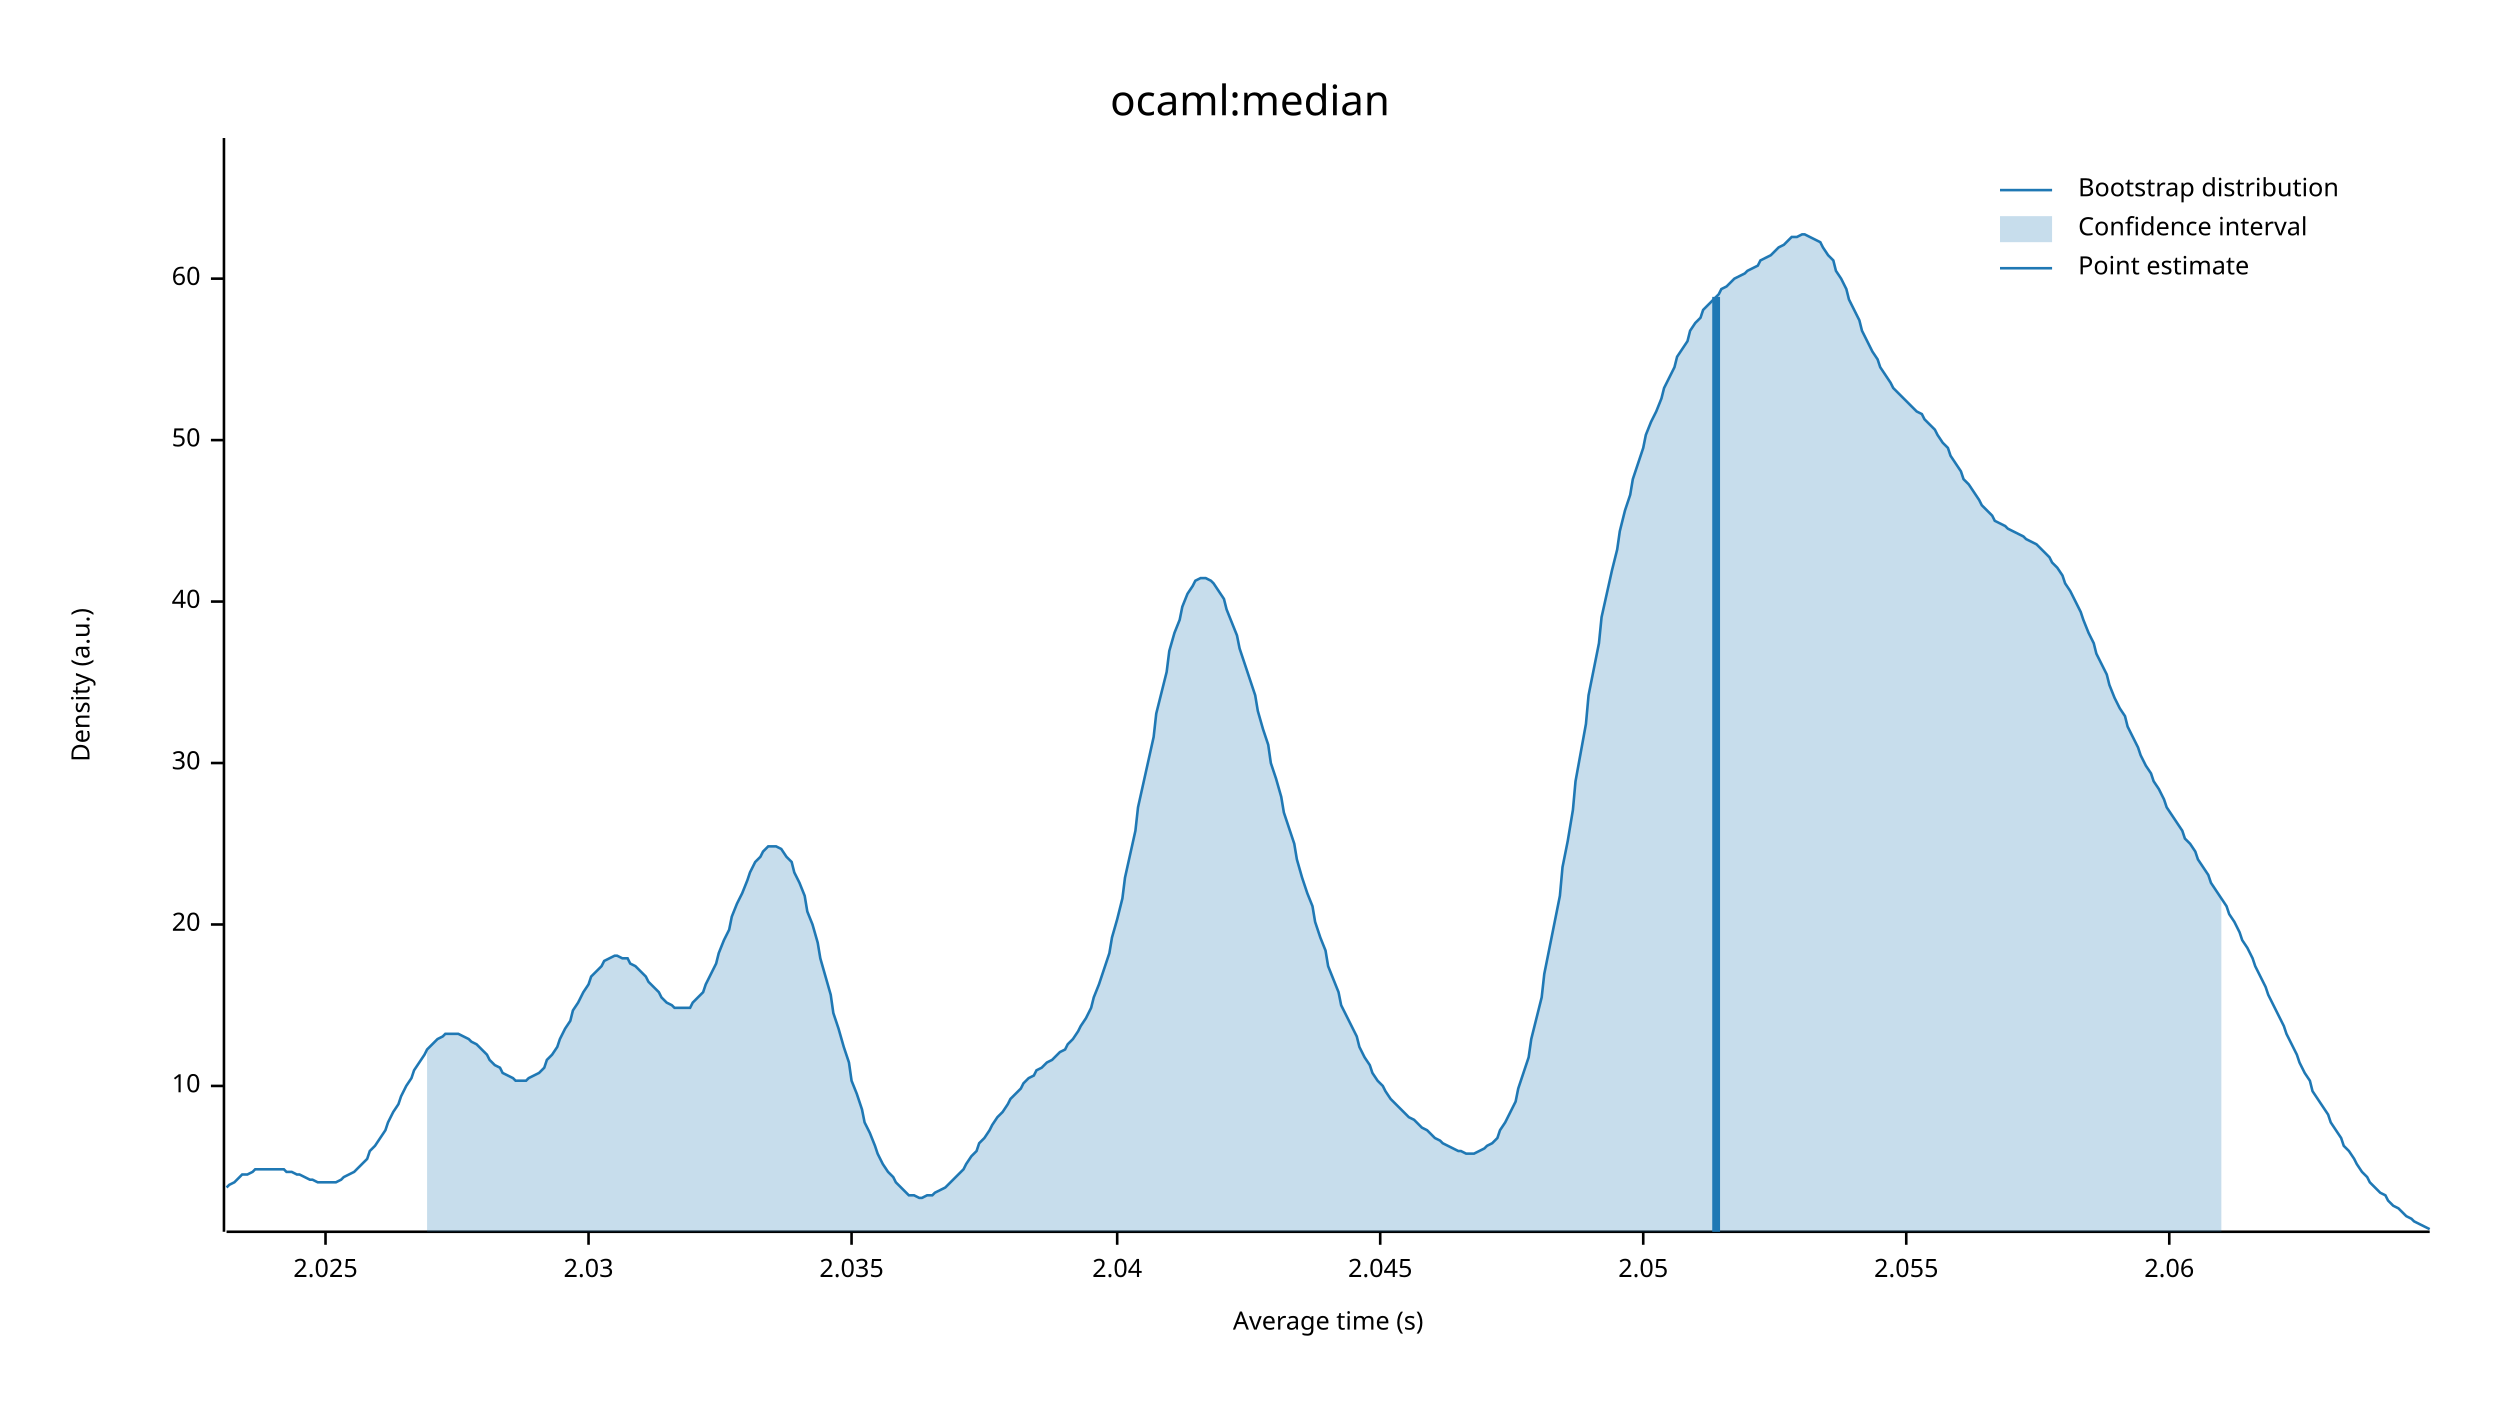
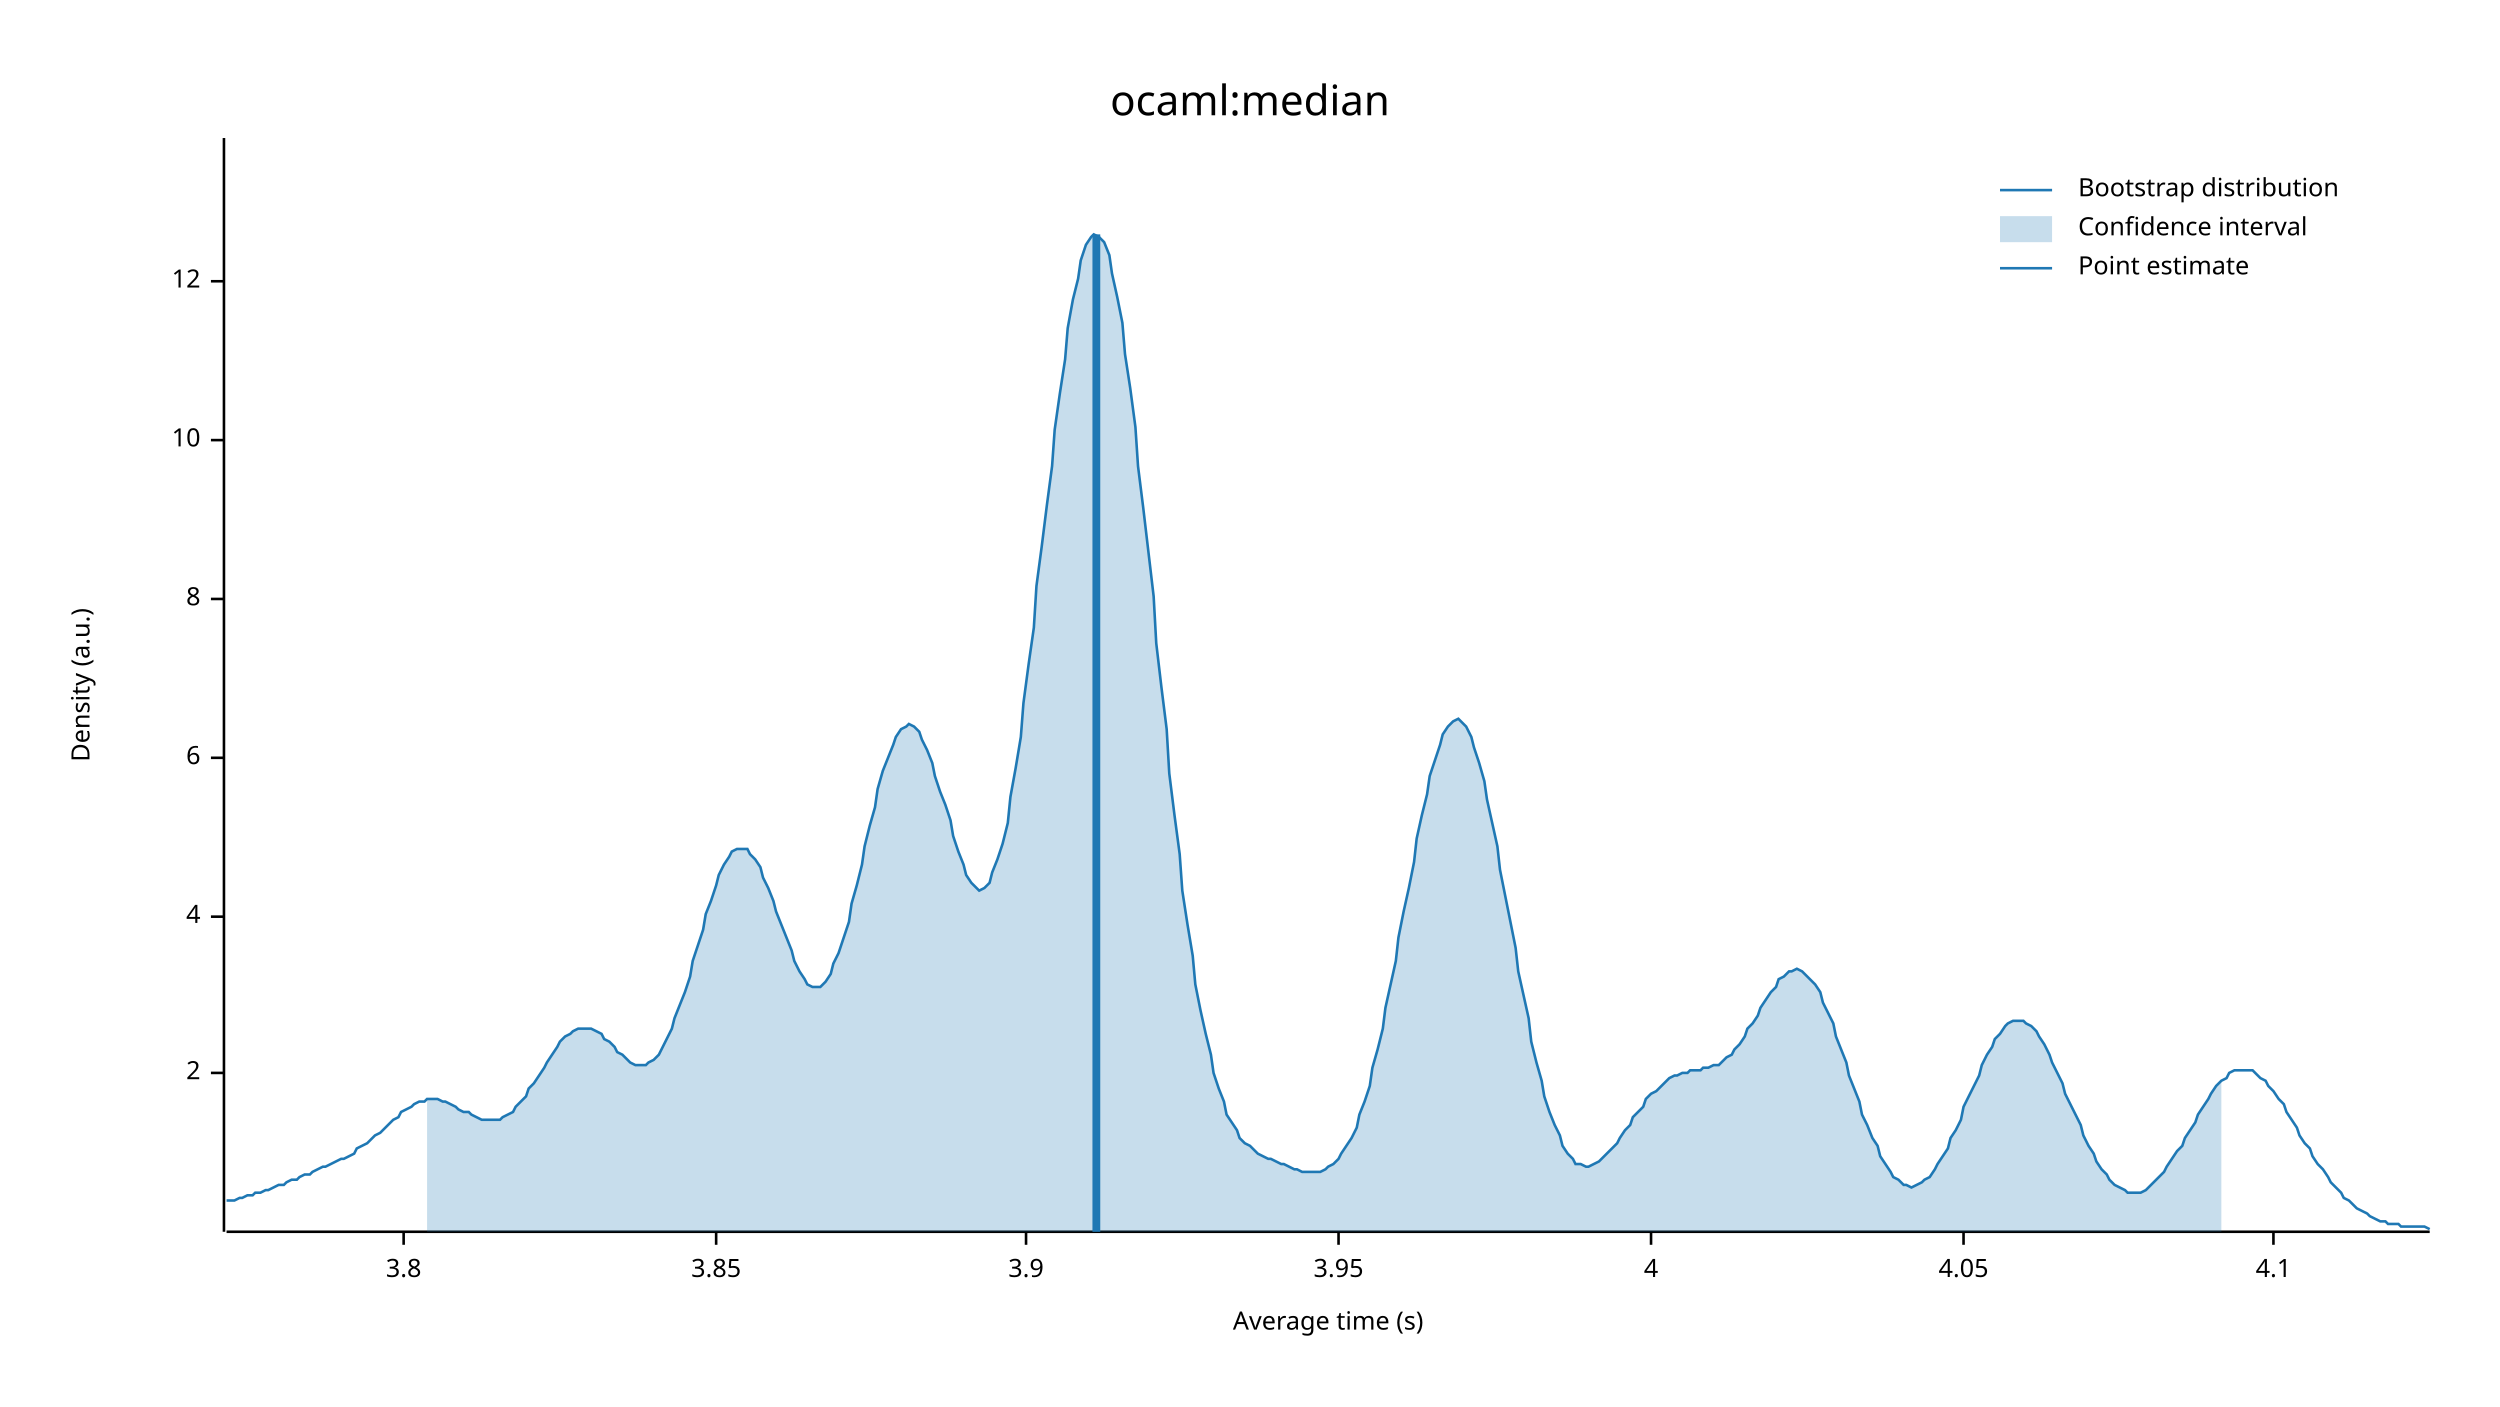
<svg xmlns="http://www.w3.org/2000/svg" width="960" height="540" viewBox="0 0 960 540">
  <text x="480" y="32" dy="0.76em" text-anchor="middle" font-family="sans-serif" font-size="16.129" opacity="1" fill="#000000">
ocaml:median
</text>
  <text x="27" y="263" dy="0.76em" text-anchor="middle" font-family="sans-serif" font-size="9.677" opacity="1" fill="#000000" transform="rotate(270, 27, 263)">
Density (a.u.)
</text>
  <text x="510" y="513" dy="-0.5ex" text-anchor="middle" font-family="sans-serif" font-size="9.677" opacity="1" fill="#000000">
Average time (s)
</text>
  <polyline fill="none" opacity="1" stroke="#000000" stroke-width="1" points="86,53 86,473 " />
-   <text x="77" y="417" dy="0.5ex" text-anchor="end" font-family="sans-serif" font-size="9.677" opacity="1" fill="#000000">
+   <text x="77" y="412" dy="0.5ex" text-anchor="end" font-family="sans-serif" font-size="9.677" opacity="1" fill="#000000">
+ 2
+ </text>
+   <polyline fill="none" opacity="1" stroke="#000000" stroke-width="1" points="81,412 86,412 " />
+   <text x="77" y="352" dy="0.5ex" text-anchor="end" font-family="sans-serif" font-size="9.677" opacity="1" fill="#000000">
+ 4
+ </text>
+   <polyline fill="none" opacity="1" stroke="#000000" stroke-width="1" points="81,352 86,352 " />
+   <text x="77" y="291" dy="0.5ex" text-anchor="end" font-family="sans-serif" font-size="9.677" opacity="1" fill="#000000">
+ 6
+ </text>
+   <polyline fill="none" opacity="1" stroke="#000000" stroke-width="1" points="81,291 86,291 " />
+   <text x="77" y="230" dy="0.5ex" text-anchor="end" font-family="sans-serif" font-size="9.677" opacity="1" fill="#000000">
+ 8
+ </text>
+   <polyline fill="none" opacity="1" stroke="#000000" stroke-width="1" points="81,230 86,230 " />
+   <text x="77" y="169" dy="0.5ex" text-anchor="end" font-family="sans-serif" font-size="9.677" opacity="1" fill="#000000">
10
</text>
-   <polyline fill="none" opacity="1" stroke="#000000" stroke-width="1" points="81,417 86,417 " />
-   <text x="77" y="355" dy="0.5ex" text-anchor="end" font-family="sans-serif" font-size="9.677" opacity="1" fill="#000000">
- 20
+   <polyline fill="none" opacity="1" stroke="#000000" stroke-width="1" points="81,169 86,169 " />
+   <text x="77" y="108" dy="0.5ex" text-anchor="end" font-family="sans-serif" font-size="9.677" opacity="1" fill="#000000">
+ 12
</text>
-   <polyline fill="none" opacity="1" stroke="#000000" stroke-width="1" points="81,355 86,355 " />
-   <text x="77" y="293" dy="0.5ex" text-anchor="end" font-family="sans-serif" font-size="9.677" opacity="1" fill="#000000">
- 30
+   <polyline fill="none" opacity="1" stroke="#000000" stroke-width="1" points="81,108 86,108 " />
+   <polyline fill="none" opacity="1" stroke="#000000" stroke-width="1" points="87,473 933,473 " />
+   <text x="155" y="483" dy="0.76em" text-anchor="middle" font-family="sans-serif" font-size="9.677" opacity="1" fill="#000000">
+ 3.8
</text>
-   <polyline fill="none" opacity="1" stroke="#000000" stroke-width="1" points="81,293 86,293 " />
-   <text x="77" y="231" dy="0.5ex" text-anchor="end" font-family="sans-serif" font-size="9.677" opacity="1" fill="#000000">
- 40
+   <polyline fill="none" opacity="1" stroke="#000000" stroke-width="1" points="155,473 155,478 " />
+   <text x="275" y="483" dy="0.76em" text-anchor="middle" font-family="sans-serif" font-size="9.677" opacity="1" fill="#000000">
+ 3.85
</text>
-   <polyline fill="none" opacity="1" stroke="#000000" stroke-width="1" points="81,231 86,231 " />
-   <text x="77" y="169" dy="0.5ex" text-anchor="end" font-family="sans-serif" font-size="9.677" opacity="1" fill="#000000">
- 50
+   <polyline fill="none" opacity="1" stroke="#000000" stroke-width="1" points="275,473 275,478 " />
+   <text x="394" y="483" dy="0.76em" text-anchor="middle" font-family="sans-serif" font-size="9.677" opacity="1" fill="#000000">
+ 3.9
</text>
-   <polyline fill="none" opacity="1" stroke="#000000" stroke-width="1" points="81,169 86,169 " />
-   <text x="77" y="107" dy="0.5ex" text-anchor="end" font-family="sans-serif" font-size="9.677" opacity="1" fill="#000000">
- 60
+   <polyline fill="none" opacity="1" stroke="#000000" stroke-width="1" points="394,473 394,478 " />
+   <text x="514" y="483" dy="0.76em" text-anchor="middle" font-family="sans-serif" font-size="9.677" opacity="1" fill="#000000">
+ 3.95
</text>
-   <polyline fill="none" opacity="1" stroke="#000000" stroke-width="1" points="81,107 86,107 " />
-   <polyline fill="none" opacity="1" stroke="#000000" stroke-width="1" points="87,473 933,473 " />
-   <text x="125" y="483" dy="0.76em" text-anchor="middle" font-family="sans-serif" font-size="9.677" opacity="1" fill="#000000">
- 2.025
+   <polyline fill="none" opacity="1" stroke="#000000" stroke-width="1" points="514,473 514,478 " />
+   <text x="634" y="483" dy="0.76em" text-anchor="middle" font-family="sans-serif" font-size="9.677" opacity="1" fill="#000000">
+ 4
</text>
-   <polyline fill="none" opacity="1" stroke="#000000" stroke-width="1" points="125,473 125,478 " />
-   <text x="226" y="483" dy="0.76em" text-anchor="middle" font-family="sans-serif" font-size="9.677" opacity="1" fill="#000000">
- 2.03
+   <polyline fill="none" opacity="1" stroke="#000000" stroke-width="1" points="634,473 634,478 " />
+   <text x="754" y="483" dy="0.76em" text-anchor="middle" font-family="sans-serif" font-size="9.677" opacity="1" fill="#000000">
+ 4.05
</text>
-   <polyline fill="none" opacity="1" stroke="#000000" stroke-width="1" points="226,473 226,478 " />
-   <text x="327" y="483" dy="0.76em" text-anchor="middle" font-family="sans-serif" font-size="9.677" opacity="1" fill="#000000">
- 2.035
+   <polyline fill="none" opacity="1" stroke="#000000" stroke-width="1" points="754,473 754,478 " />
+   <text x="873" y="483" dy="0.76em" text-anchor="middle" font-family="sans-serif" font-size="9.677" opacity="1" fill="#000000">
+ 4.1
</text>
-   <polyline fill="none" opacity="1" stroke="#000000" stroke-width="1" points="327,473 327,478 " />
-   <text x="429" y="483" dy="0.76em" text-anchor="middle" font-family="sans-serif" font-size="9.677" opacity="1" fill="#000000">
- 2.04
- </text>
-   <polyline fill="none" opacity="1" stroke="#000000" stroke-width="1" points="429,473 429,478 " />
-   <text x="530" y="483" dy="0.76em" text-anchor="middle" font-family="sans-serif" font-size="9.677" opacity="1" fill="#000000">
- 2.045
- </text>
-   <polyline fill="none" opacity="1" stroke="#000000" stroke-width="1" points="530,473 530,478 " />
-   <text x="631" y="483" dy="0.76em" text-anchor="middle" font-family="sans-serif" font-size="9.677" opacity="1" fill="#000000">
- 2.05
- </text>
-   <polyline fill="none" opacity="1" stroke="#000000" stroke-width="1" points="631,473 631,478 " />
-   <text x="732" y="483" dy="0.76em" text-anchor="middle" font-family="sans-serif" font-size="9.677" opacity="1" fill="#000000">
- 2.055
- </text>
-   <polyline fill="none" opacity="1" stroke="#000000" stroke-width="1" points="732,473 732,478 " />
-   <text x="833" y="483" dy="0.76em" text-anchor="middle" font-family="sans-serif" font-size="9.677" opacity="1" fill="#000000">
- 2.06
- </text>
-   <polyline fill="none" opacity="1" stroke="#000000" stroke-width="1" points="833,473 833,478 " />
-   <polyline fill="none" opacity="1" stroke="#1F78B4" stroke-width="1" points="87,456 88,455 90,454 92,452 93,451 95,451 97,450 98,449 100,449 102,449 103,449 105,449 107,449 109,449 110,450 112,450 114,451 115,451 117,452 119,453 120,453 122,454 124,454 125,454 127,454 129,454 131,453 132,452 134,451 136,450 137,449 139,447 141,445 142,442 144,440 146,437 148,434 149,431 151,427 153,424 154,421 156,417 158,414 159,411 161,408 163,405 164,403 166,401 168,399 170,398 171,397 173,397 175,397 176,397 178,398 180,399 181,400 183,401 185,403 187,405 188,407 190,409 192,410 193,412 195,413 197,414 198,415 200,415 202,415 203,414 205,413 207,412 209,410 210,407 212,405 214,402 215,399 217,395 219,392 220,388 222,385 224,381 226,378 227,375 229,373 231,371 232,369 234,368 236,367 237,367 239,368 241,368 242,370 244,371 246,373 248,375 249,377 251,379 253,381 254,383 256,385 258,386 259,387 261,387 263,387 265,387 266,385 268,383 270,381 271,378 273,374 275,370 276,366 278,361 280,357 281,352 283,347 285,343 287,338 288,335 290,331 292,329 293,327 295,325 297,325 298,325 300,326 302,329 304,331 305,335 307,339 309,344 310,350 312,355 314,362 315,368 317,375 319,382 320,389 322,395 324,402 326,408 327,415 329,420 331,426 332,431 334,435 336,440 337,443 339,447 341,450 343,452 344,454 346,456 348,458 349,459 351,459 353,460 354,460 356,459 358,459 359,458 361,457 363,456 365,454 366,453 368,451 370,449 371,447 373,444 375,442 376,439 378,437 380,434 381,432 383,429 385,427 387,424 388,422 390,420 392,418 393,416 395,414 397,413 398,411 400,410 402,408 404,407 405,406 407,404 409,403 410,401 412,399 414,396 415,394 417,391 419,387 420,383 422,378 424,372 426,366 427,360 429,353 431,345 432,337 434,328 436,319 437,310 439,301 441,292 443,283 444,274 446,266 448,258 449,250 451,243 453,238 454,233 456,228 458,225 459,223 461,222 463,222 465,223 466,224 468,227 470,230 471,234 473,239 475,244 476,249 478,255 480,261 482,267 483,273 485,280 487,286 488,293 490,299 492,306 493,312 495,318 497,324 498,330 500,337 502,343 504,348 505,354 507,360 509,365 510,371 512,376 514,381 515,386 517,390 519,394 521,398 522,402 524,406 526,409 527,412 529,415 531,417 532,419 534,422 536,424 537,425 539,427 541,429 543,430 544,431 546,433 548,434 549,435 551,437 553,438 554,439 556,440 558,441 560,442 561,442 563,443 565,443 566,443 568,442 570,441 571,440 573,439 575,437 576,434 578,431 580,427 582,423 583,418 585,412 587,406 588,399 590,391 592,383 593,374 595,364 597,354 599,344 600,333 602,323 604,311 605,300 607,289 609,278 610,267 612,257 614,247 615,237 617,228 619,219 621,211 622,204 624,196 626,190 627,184 629,178 631,172 632,167 634,162 636,158 638,153 639,149 641,145 643,141 644,137 646,134 648,131 649,127 651,124 653,122 654,119 656,117 658,115 660,113 661,111 663,110 665,108 666,107 668,106 670,105 671,104 673,103 675,102 676,100 678,99 680,98 682,96 683,95 685,94 687,92 688,91 690,91 692,90 693,90 695,91 697,92 699,93 700,95 702,98 704,100 705,104 707,107 709,111 710,115 712,119 714,123 715,127 717,131 719,135 721,138 722,141 724,144 726,147 727,149 729,151 731,153 732,154 734,156 736,158 738,159 739,161 741,163 743,165 744,167 746,170 748,172 749,175 751,178 753,181 754,184 756,186 758,189 760,192 761,194 763,196 765,198 766,200 768,201 770,202 771,203 773,204 775,205 777,206 778,207 780,208 782,209 783,210 785,212 787,214 788,216 790,218 792,221 793,224 795,227 797,231 799,235 800,238 802,243 804,247 805,251 807,255 809,259 810,263 812,268 814,272 816,275 817,279 819,283 821,287 822,290 824,294 826,297 827,300 829,303 831,307 832,310 834,313 836,316 838,319 839,322 841,324 843,327 844,330 846,333 848,336 849,339 851,342 853,345 855,348 856,351 858,354 860,358 861,361 863,364 865,368 866,371 868,375 870,379 871,382 873,386 875,390 877,394 878,397 880,401 882,405 883,408 885,412 887,415 888,419 890,422 892,425 894,428 895,431 897,434 899,437 900,440 902,442 904,445 905,447 907,450 909,452 910,454 912,456 914,458 916,459 917,461 919,463 921,464 922,465 924,467 926,468 927,469 929,470 931,471 933,472 " />
-   <polygon opacity="0.25" fill="#1F78B4" points="164,403 166,401 168,399 170,398 171,397 173,397 175,397 176,397 178,398 180,399 181,400 183,401 185,403 187,405 188,407 190,409 192,410 193,412 195,413 197,414 198,415 200,415 202,415 203,414 205,413 207,412 209,410 210,407 212,405 214,402 215,399 217,395 219,392 220,388 222,385 224,381 226,378 227,375 229,373 231,371 232,369 234,368 236,367 237,367 239,368 241,368 242,370 244,371 246,373 248,375 249,377 251,379 253,381 254,383 256,385 258,386 259,387 261,387 263,387 265,387 266,385 268,383 270,381 271,378 273,374 275,370 276,366 278,361 280,357 281,352 283,347 285,343 287,338 288,335 290,331 292,329 293,327 295,325 297,325 298,325 300,326 302,329 304,331 305,335 307,339 309,344 310,350 312,355 314,362 315,368 317,375 319,382 320,389 322,395 324,402 326,408 327,415 329,420 331,426 332,431 334,435 336,440 337,443 339,447 341,450 343,452 344,454 346,456 348,458 349,459 351,459 353,460 354,460 356,459 358,459 359,458 361,457 363,456 365,454 366,453 368,451 370,449 371,447 373,444 375,442 376,439 378,437 380,434 381,432 383,429 385,427 387,424 388,422 390,420 392,418 393,416 395,414 397,413 398,411 400,410 402,408 404,407 405,406 407,404 409,403 410,401 412,399 414,396 415,394 417,391 419,387 420,383 422,378 424,372 426,366 427,360 429,353 431,345 432,337 434,328 436,319 437,310 439,301 441,292 443,283 444,274 446,266 448,258 449,250 451,243 453,238 454,233 456,228 458,225 459,223 461,222 463,222 465,223 466,224 468,227 470,230 471,234 473,239 475,244 476,249 478,255 480,261 482,267 483,273 485,280 487,286 488,293 490,299 492,306 493,312 495,318 497,324 498,330 500,337 502,343 504,348 505,354 507,360 509,365 510,371 512,376 514,381 515,386 517,390 519,394 521,398 522,402 524,406 526,409 527,412 529,415 531,417 532,419 534,422 536,424 537,425 539,427 541,429 543,430 544,431 546,433 548,434 549,435 551,437 553,438 554,439 556,440 558,441 560,442 561,442 563,443 565,443 566,443 568,442 570,441 571,440 573,439 575,437 576,434 578,431 580,427 582,423 583,418 585,412 587,406 588,399 590,391 592,383 593,374 595,364 597,354 599,344 600,333 602,323 604,311 605,300 607,289 609,278 610,267 612,257 614,247 615,237 617,228 619,219 621,211 622,204 624,196 626,190 627,184 629,178 631,172 632,167 634,162 636,158 638,153 639,149 641,145 643,141 644,137 646,134 648,131 649,127 651,124 653,122 654,119 656,117 658,115 660,113 661,111 663,110 665,108 666,107 668,106 670,105 671,104 673,103 675,102 676,100 678,99 680,98 682,96 683,95 685,94 687,92 688,91 690,91 692,90 693,90 695,91 697,92 699,93 700,95 702,98 704,100 705,104 707,107 709,111 710,115 712,119 714,123 715,127 717,131 719,135 721,138 722,141 724,144 726,147 727,149 729,151 731,153 732,154 734,156 736,158 738,159 739,161 741,163 743,165 744,167 746,170 748,172 749,175 751,178 753,181 754,184 756,186 758,189 760,192 761,194 763,196 765,198 766,200 768,201 770,202 771,203 773,204 775,205 777,206 778,207 780,208 782,209 783,210 785,212 787,214 788,216 790,218 792,221 793,224 795,227 797,231 799,235 800,238 802,243 804,247 805,251 807,255 809,259 810,263 812,268 814,272 816,275 817,279 819,283 821,287 822,290 824,294 826,297 827,300 829,303 831,307 832,310 834,313 836,316 838,319 839,322 841,324 843,327 844,330 846,333 848,336 849,339 851,342 853,345 853,473 164,473 " />
-   <polyline fill="none" opacity="1" stroke="#1F78B4" stroke-width="3" points="659,473 659,114 " />
+   <polyline fill="none" opacity="1" stroke="#000000" stroke-width="1" points="873,473 873,478 " />
+   <polyline fill="none" opacity="1" stroke="#1F78B4" stroke-width="1" points="87,461 88,461 90,461 92,460 93,460 95,459 97,459 98,458 100,458 102,457 103,457 105,456 107,455 109,455 110,454 112,453 114,453 115,452 117,451 119,451 120,450 122,449 124,448 125,448 127,447 129,446 131,445 132,445 134,444 136,443 137,441 139,440 141,439 142,438 144,436 146,435 148,433 149,432 151,430 153,429 154,427 156,426 158,425 159,424 161,423 163,423 164,422 166,422 168,422 170,423 171,423 173,424 175,425 176,426 178,427 180,427 181,428 183,429 185,430 187,430 188,430 190,430 192,430 193,429 195,428 197,427 198,425 200,423 202,421 203,418 205,416 207,413 209,410 210,408 212,405 214,402 215,400 217,398 219,397 220,396 222,395 224,395 226,395 227,395 229,396 231,397 232,399 234,400 236,402 237,404 239,405 241,407 242,408 244,409 246,409 248,409 249,408 251,407 253,405 254,403 256,399 258,395 259,391 261,386 263,381 265,375 266,369 268,363 270,357 271,351 273,346 275,340 276,336 278,332 280,329 281,327 283,326 285,326 287,326 288,328 290,330 292,333 293,337 295,341 297,346 298,350 300,355 302,360 304,365 305,369 307,373 309,376 310,378 312,379 314,379 315,379 317,377 319,374 320,370 322,366 324,360 326,354 327,347 329,340 331,332 332,325 334,317 336,310 337,303 339,296 341,291 343,286 344,283 346,280 348,279 349,278 351,279 353,281 354,284 356,288 358,293 359,298 361,304 363,309 365,315 366,321 368,327 370,332 371,336 373,339 375,341 376,342 378,341 380,339 381,335 383,330 385,324 387,316 388,306 390,295 392,283 393,270 395,255 397,241 398,225 400,210 402,194 404,179 405,165 407,151 409,138 410,126 412,115 414,107 415,100 417,94 419,91 420,90 422,91 424,93 426,98 427,105 429,114 431,124 432,136 434,149 436,164 437,179 439,195 441,212 443,229 444,247 446,264 448,280 449,297 451,313 453,328 454,342 456,355 458,367 459,378 461,388 463,397 465,405 466,412 468,418 470,423 471,428 473,431 475,434 476,437 478,439 480,440 482,442 483,443 485,444 487,445 488,445 490,446 492,447 493,447 495,448 497,449 498,449 500,450 502,450 504,450 505,450 507,450 509,449 510,448 512,447 514,445 515,443 517,440 519,437 521,433 522,428 524,423 526,417 527,410 529,403 531,395 532,387 534,378 536,369 537,360 539,350 541,341 543,331 544,322 546,313 548,305 549,298 551,292 553,286 554,282 556,279 558,277 560,276 561,277 563,279 565,283 566,287 568,293 570,300 571,307 573,316 575,325 576,334 578,344 580,354 582,364 583,373 585,382 587,391 588,400 590,408 592,415 593,421 595,427 597,432 599,436 600,440 602,443 604,445 605,447 607,447 609,448 610,448 612,447 614,446 615,445 617,443 619,441 621,439 622,437 624,434 626,432 627,429 629,427 631,425 632,422 634,420 636,419 638,417 639,416 641,414 643,413 644,413 646,412 648,412 649,411 651,411 653,411 654,410 656,410 658,409 660,409 661,408 663,406 665,405 666,403 668,401 670,398 671,395 673,393 675,390 676,387 678,384 680,381 682,379 683,376 685,375 687,373 688,373 690,372 692,373 693,374 695,376 697,378 699,381 700,385 702,389 704,393 705,398 707,403 709,408 710,413 712,418 714,423 715,428 717,432 719,437 721,440 722,444 724,447 726,450 727,452 729,453 731,455 732,455 734,456 736,455 738,454 739,453 741,452 743,449 744,447 746,444 748,441 749,437 751,434 753,430 754,425 756,421 758,417 760,413 761,409 763,405 765,402 766,399 768,397 770,394 771,393 773,392 775,392 777,392 778,393 780,394 782,396 783,398 785,401 787,405 788,408 790,412 792,416 793,420 795,424 797,428 799,432 800,436 802,440 804,443 805,446 807,449 809,451 810,453 812,455 814,456 816,457 817,458 819,458 821,458 822,458 824,457 826,455 827,454 829,452 831,450 832,448 834,445 836,442 838,440 839,437 841,434 843,431 844,428 846,425 848,422 849,420 851,417 853,415 855,414 856,412 858,411 860,411 861,411 863,411 865,411 866,412 868,414 870,415 871,417 873,419 875,422 877,424 878,427 880,430 882,433 883,436 885,439 887,441 888,444 890,447 892,449 894,452 895,454 897,456 899,458 900,460 902,461 904,463 905,464 907,465 909,466 910,467 912,468 914,469 916,469 917,470 919,470 921,470 922,471 924,471 926,471 927,471 929,471 931,471 933,472 " />
+   <polygon opacity="0.25" fill="#1F78B4" points="164,422 166,422 168,422 170,423 171,423 173,424 175,425 176,426 178,427 180,427 181,428 183,429 185,430 187,430 188,430 190,430 192,430 193,429 195,428 197,427 198,425 200,423 202,421 203,418 205,416 207,413 209,410 210,408 212,405 214,402 215,400 217,398 219,397 220,396 222,395 224,395 226,395 227,395 229,396 231,397 232,399 234,400 236,402 237,404 239,405 241,407 242,408 244,409 246,409 248,409 249,408 251,407 253,405 254,403 256,399 258,395 259,391 261,386 263,381 265,375 266,369 268,363 270,357 271,351 273,346 275,340 276,336 278,332 280,329 281,327 283,326 285,326 287,326 288,328 290,330 292,333 293,337 295,341 297,346 298,350 300,355 302,360 304,365 305,369 307,373 309,376 310,378 312,379 314,379 315,379 317,377 319,374 320,370 322,366 324,360 326,354 327,347 329,340 331,332 332,325 334,317 336,310 337,303 339,296 341,291 343,286 344,283 346,280 348,279 349,278 351,279 353,281 354,284 356,288 358,293 359,298 361,304 363,309 365,315 366,321 368,327 370,332 371,336 373,339 375,341 376,342 378,341 380,339 381,335 383,330 385,324 387,316 388,306 390,295 392,283 393,270 395,255 397,241 398,225 400,210 402,194 404,179 405,165 407,151 409,138 410,126 412,115 414,107 415,100 417,94 419,91 420,90 422,91 424,93 426,98 427,105 429,114 431,124 432,136 434,149 436,164 437,179 439,195 441,212 443,229 444,247 446,264 448,280 449,297 451,313 453,328 454,342 456,355 458,367 459,378 461,388 463,397 465,405 466,412 468,418 470,423 471,428 473,431 475,434 476,437 478,439 480,440 482,442 483,443 485,444 487,445 488,445 490,446 492,447 493,447 495,448 497,449 498,449 500,450 502,450 504,450 505,450 507,450 509,449 510,448 512,447 514,445 515,443 517,440 519,437 521,433 522,428 524,423 526,417 527,410 529,403 531,395 532,387 534,378 536,369 537,360 539,350 541,341 543,331 544,322 546,313 548,305 549,298 551,292 553,286 554,282 556,279 558,277 560,276 561,277 563,279 565,283 566,287 568,293 570,300 571,307 573,316 575,325 576,334 578,344 580,354 582,364 583,373 585,382 587,391 588,400 590,408 592,415 593,421 595,427 597,432 599,436 600,440 602,443 604,445 605,447 607,447 609,448 610,448 612,447 614,446 615,445 617,443 619,441 621,439 622,437 624,434 626,432 627,429 629,427 631,425 632,422 634,420 636,419 638,417 639,416 641,414 643,413 644,413 646,412 648,412 649,411 651,411 653,411 654,410 656,410 658,409 660,409 661,408 663,406 665,405 666,403 668,401 670,398 671,395 673,393 675,390 676,387 678,384 680,381 682,379 683,376 685,375 687,373 688,373 690,372 692,373 693,374 695,376 697,378 699,381 700,385 702,389 704,393 705,398 707,403 709,408 710,413 712,418 714,423 715,428 717,432 719,437 721,440 722,444 724,447 726,450 727,452 729,453 731,455 732,455 734,456 736,455 738,454 739,453 741,452 743,449 744,447 746,444 748,441 749,437 751,434 753,430 754,425 756,421 758,417 760,413 761,409 763,405 765,402 766,399 768,397 770,394 771,393 773,392 775,392 777,392 778,393 780,394 782,396 783,398 785,401 787,405 788,408 790,412 792,416 793,420 795,424 797,428 799,432 800,436 802,440 804,443 805,446 807,449 809,451 810,453 812,455 814,456 816,457 817,458 819,458 821,458 822,458 824,457 826,455 827,454 829,452 831,450 832,448 834,445 836,442 838,440 839,437 841,434 843,431 844,428 846,425 848,422 849,420 851,417 853,415 853,473 164,473 " />
+   <polyline fill="none" opacity="1" stroke="#1F78B4" stroke-width="3" points="421,473 421,90 " />
  <text x="798" y="68" dy="0.76em" text-anchor="start" font-family="sans-serif" font-size="9.677" opacity="1" fill="#000000">
Bootstrap distribution
</text>
  <text x="798" y="83" dy="0.76em" text-anchor="start" font-family="sans-serif" font-size="9.677" opacity="1" fill="#000000">
Confidence interval
</text>
  <text x="798" y="98" dy="0.76em" text-anchor="start" font-family="sans-serif" font-size="9.677" opacity="1" fill="#000000">
Point estimate
</text>
  <polyline fill="none" opacity="1" stroke="#1F78B4" stroke-width="1" points="768,73 788,73 " />
  <rect x="768" y="83" width="20" height="10" opacity="0.25" fill="#1F78B4" stroke="none" />
  <polyline fill="none" opacity="1" stroke="#1F78B4" stroke-width="1" points="768,103 788,103 " />
</svg>
